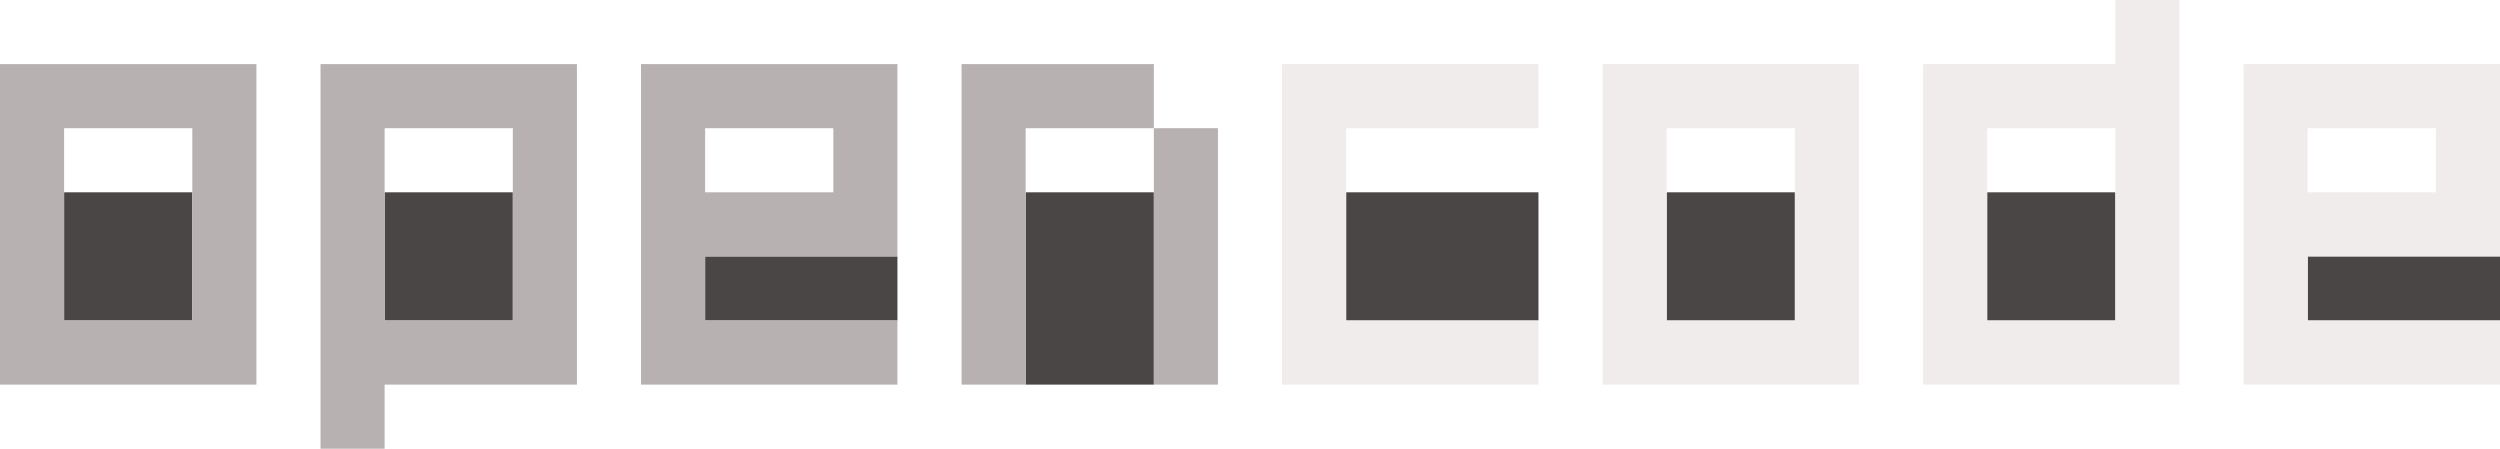
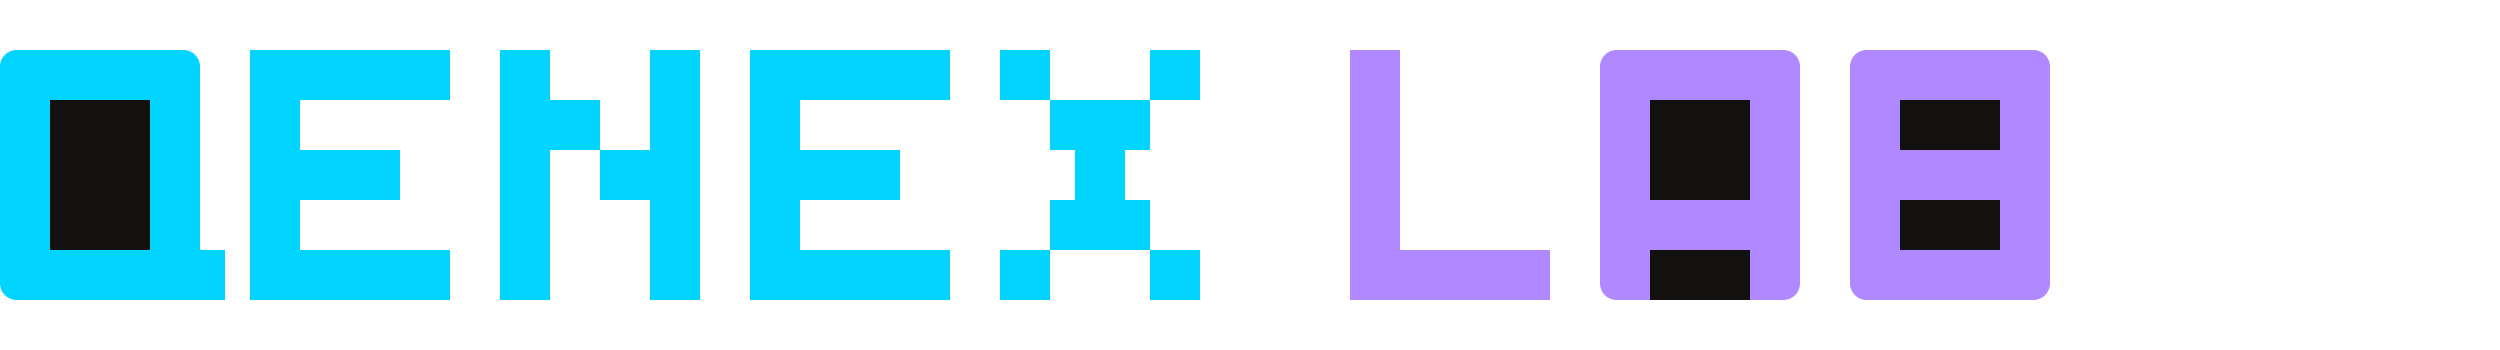
- <svg xmlns="http://www.w3.org/2000/svg" width="234" height="42" viewBox="0 0 234 42" fill="none">
-   <path d="M18 30H6V18H18V30Z" fill="#4B4646" />
-   <path d="M18 12H6V30H18V12ZM24 36H0V6H24V36Z" fill="#B7B1B1" />
-   <path d="M48 30H36V18H48V30Z" fill="#4B4646" />
-   <path d="M36 30H48V12H36V30ZM54 36H36V42H30V6H54V36Z" fill="#B7B1B1" />
-   <path d="M84 24V30H66V24H84Z" fill="#4B4646" />
-   <path d="M84 24H66V30H84V36H60V6H84V24ZM66 18H78V12H66V18Z" fill="#B7B1B1" />
-   <path d="M108 36H96V18H108V36Z" fill="#4B4646" />
-   <path d="M108 12H96V36H90V6H108V12ZM114 36H108V12H114V36Z" fill="#B7B1B1" />
-   <path d="M144 30H126V18H144V30Z" fill="#4B4646" />
-   <path d="M144 12H126V30H144V36H120V6H144V12Z" fill="#F1ECEC" />
-   <path d="M168 30H156V18H168V30Z" fill="#4B4646" />
-   <path d="M168 12H156V30H168V12ZM174 36H150V6H174V36Z" fill="#F1ECEC" />
-   <path d="M198 30H186V18H198V30Z" fill="#4B4646" />
-   <path d="M198 12H186V30H198V12ZM204 36H180V6H198V0H204V36Z" fill="#F1ECEC" />
-   <path d="M234 24V30H216V24H234Z" fill="#4B4646" />
-   <path d="M216 12V18H228V12H216ZM234 24H216V30H234V36H210V6H234V24Z" fill="#F1ECEC" />
+ <svg xmlns="http://www.w3.org/2000/svg" width="300" height="42" viewBox="0 0 300 42" fill="none">
+   <rect x="0" y="6" width="24" height="30" rx="2" fill="#00D4FF" />
+   <rect x="6" y="12" width="12" height="18" fill="#131010" />
+   <rect x="15" y="30" width="12" height="6" fill="#00D4FF" />
+   <rect x="30" y="6" width="24" height="6" fill="#00D4FF" />
+   <rect x="30" y="18" width="18" height="6" fill="#00D4FF" />
+   <rect x="30" y="30" width="24" height="6" fill="#00D4FF" />
+   <rect x="30" y="6" width="6" height="30" fill="#00D4FF" />
+   <rect x="60" y="6" width="6" height="30" fill="#00D4FF" />
+   <rect x="66" y="12" width="6" height="6" fill="#00D4FF" />
+   <rect x="72" y="18" width="6" height="6" fill="#00D4FF" />
+   <rect x="78" y="6" width="6" height="30" fill="#00D4FF" />
+   <rect x="90" y="6" width="24" height="6" fill="#00D4FF" />
+   <rect x="90" y="18" width="18" height="6" fill="#00D4FF" />
+   <rect x="90" y="30" width="24" height="6" fill="#00D4FF" />
+   <rect x="90" y="6" width="6" height="30" fill="#00D4FF" />
+   <rect x="120" y="6" width="6" height="6" fill="#00D4FF" />
+   <rect x="138" y="6" width="6" height="6" fill="#00D4FF" />
+   <rect x="126" y="12" width="6" height="6" fill="#00D4FF" />
+   <rect x="132" y="12" width="6" height="6" fill="#00D4FF" />
+   <rect x="129" y="18" width="6" height="6" fill="#00D4FF" />
+   <rect x="126" y="24" width="6" height="6" fill="#00D4FF" />
+   <rect x="132" y="24" width="6" height="6" fill="#00D4FF" />
+   <rect x="120" y="30" width="6" height="6" fill="#00D4FF" />
+   <rect x="138" y="30" width="6" height="6" fill="#00D4FF" />
+   <rect x="162" y="6" width="6" height="30" fill="#B088FF" />
+   <rect x="162" y="30" width="24" height="6" fill="#B088FF" />
+   <rect x="192" y="6" width="24" height="30" rx="2" fill="#B088FF" />
+   <rect x="198" y="12" width="12" height="12" fill="#131010" />
+   <rect x="198" y="30" width="12" height="6" fill="#131010" />
+   <rect x="222" y="6" width="24" height="30" rx="2" fill="#B088FF" />
+   <rect x="228" y="12" width="12" height="6" fill="#131010" />
+   <rect x="228" y="24" width="12" height="6" fill="#131010" />
</svg>
